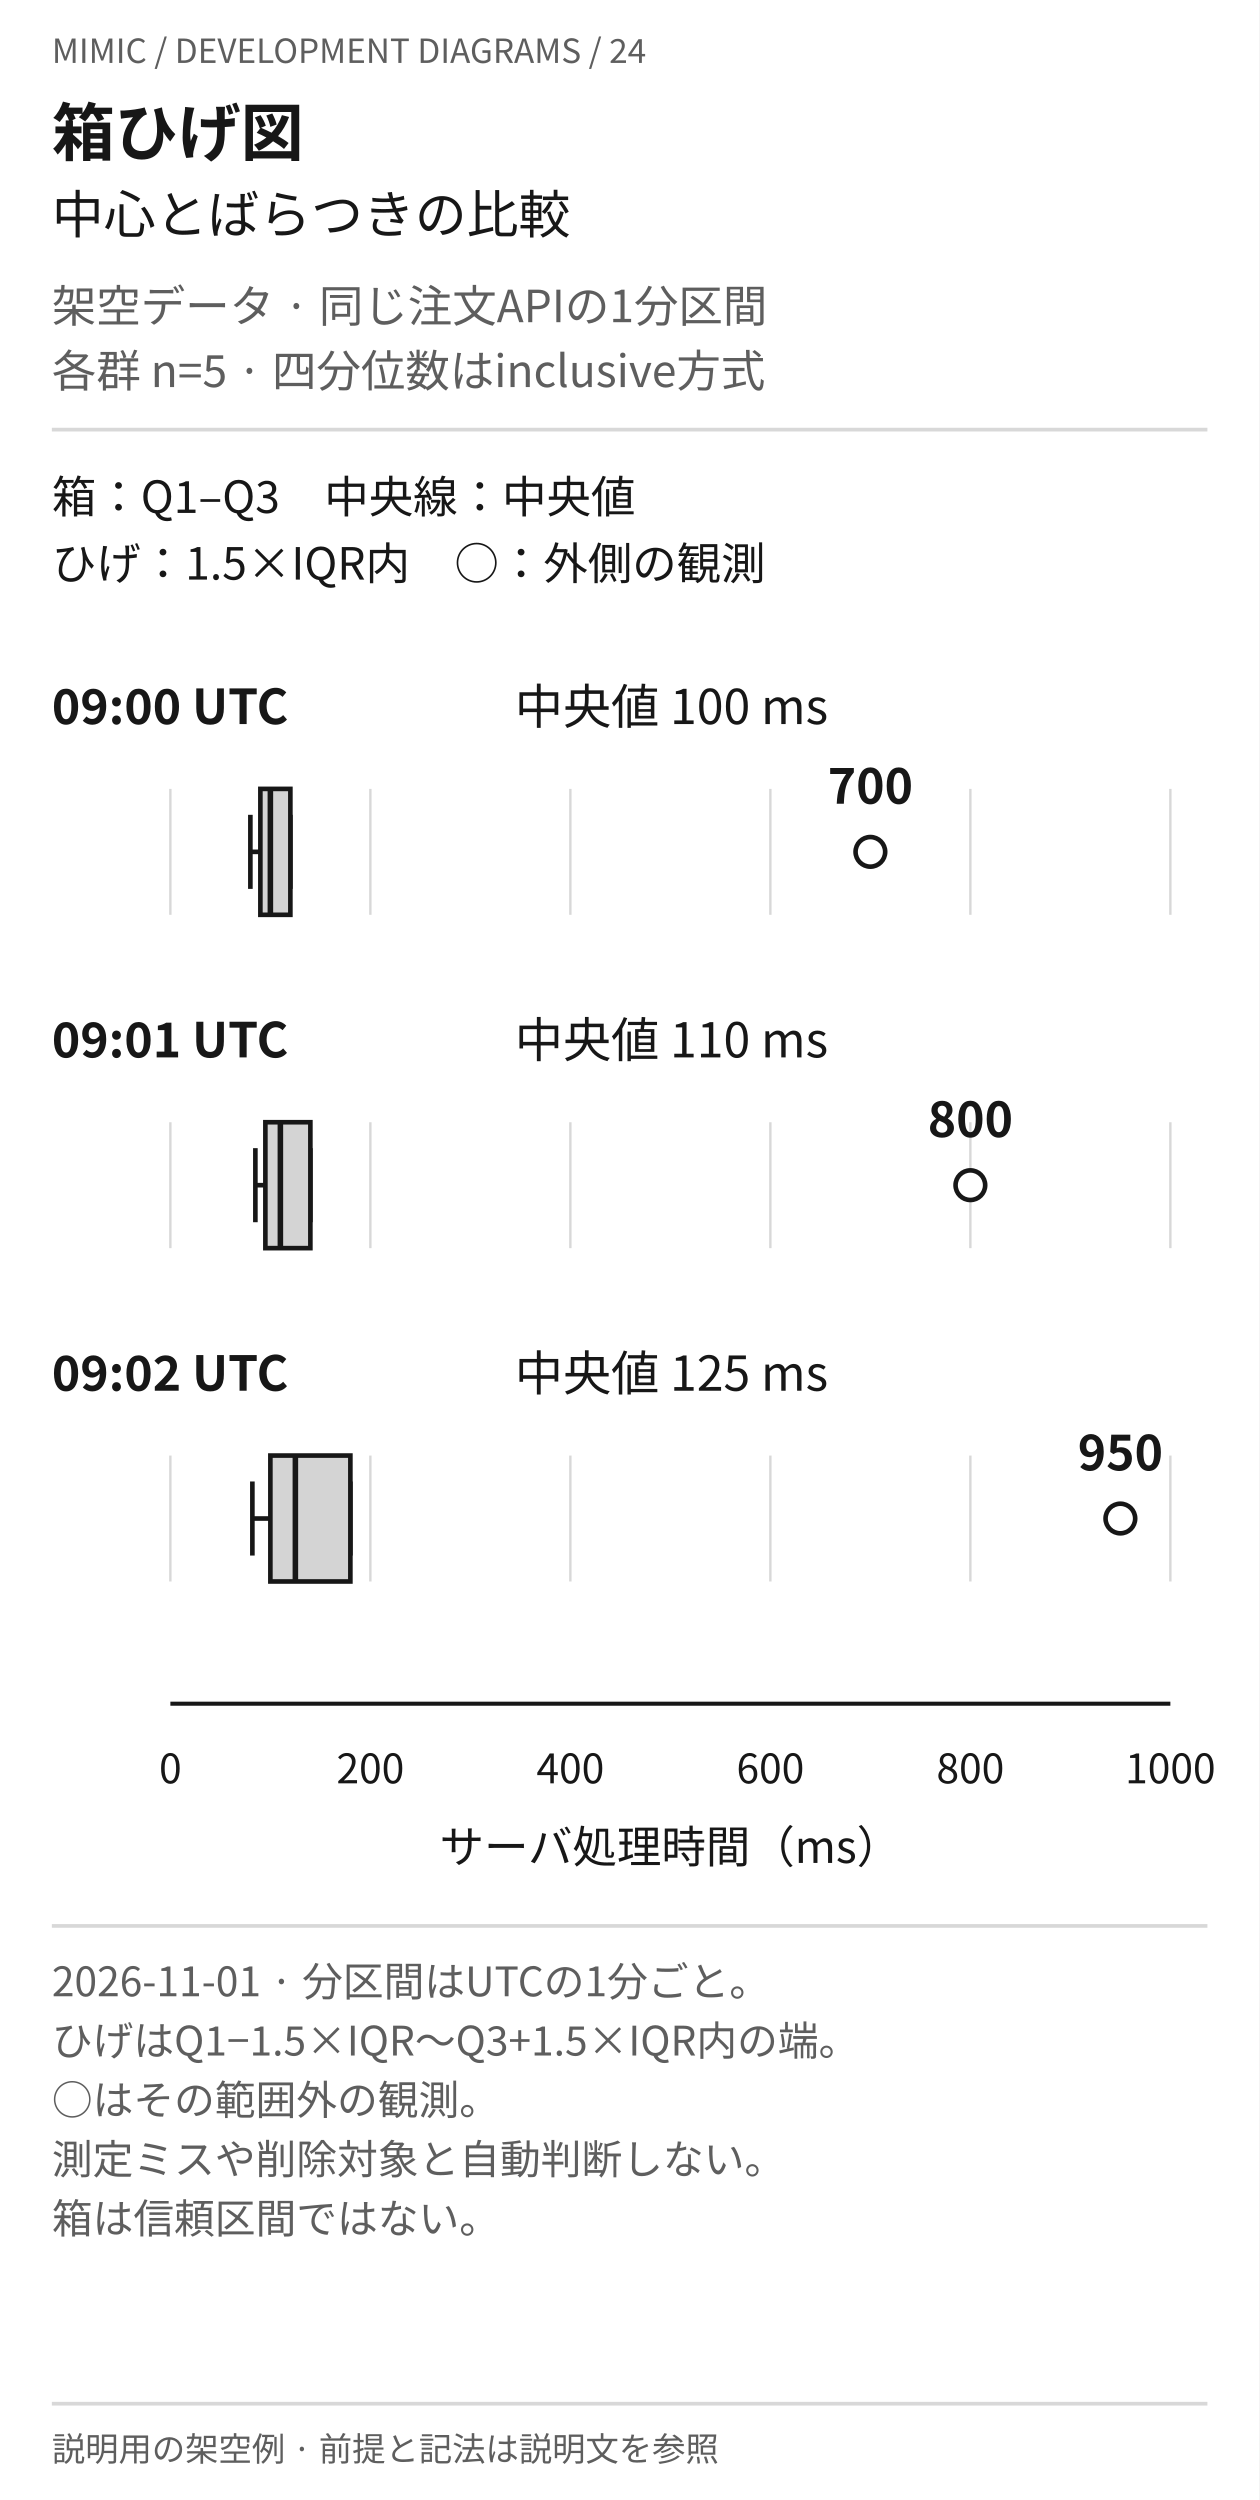
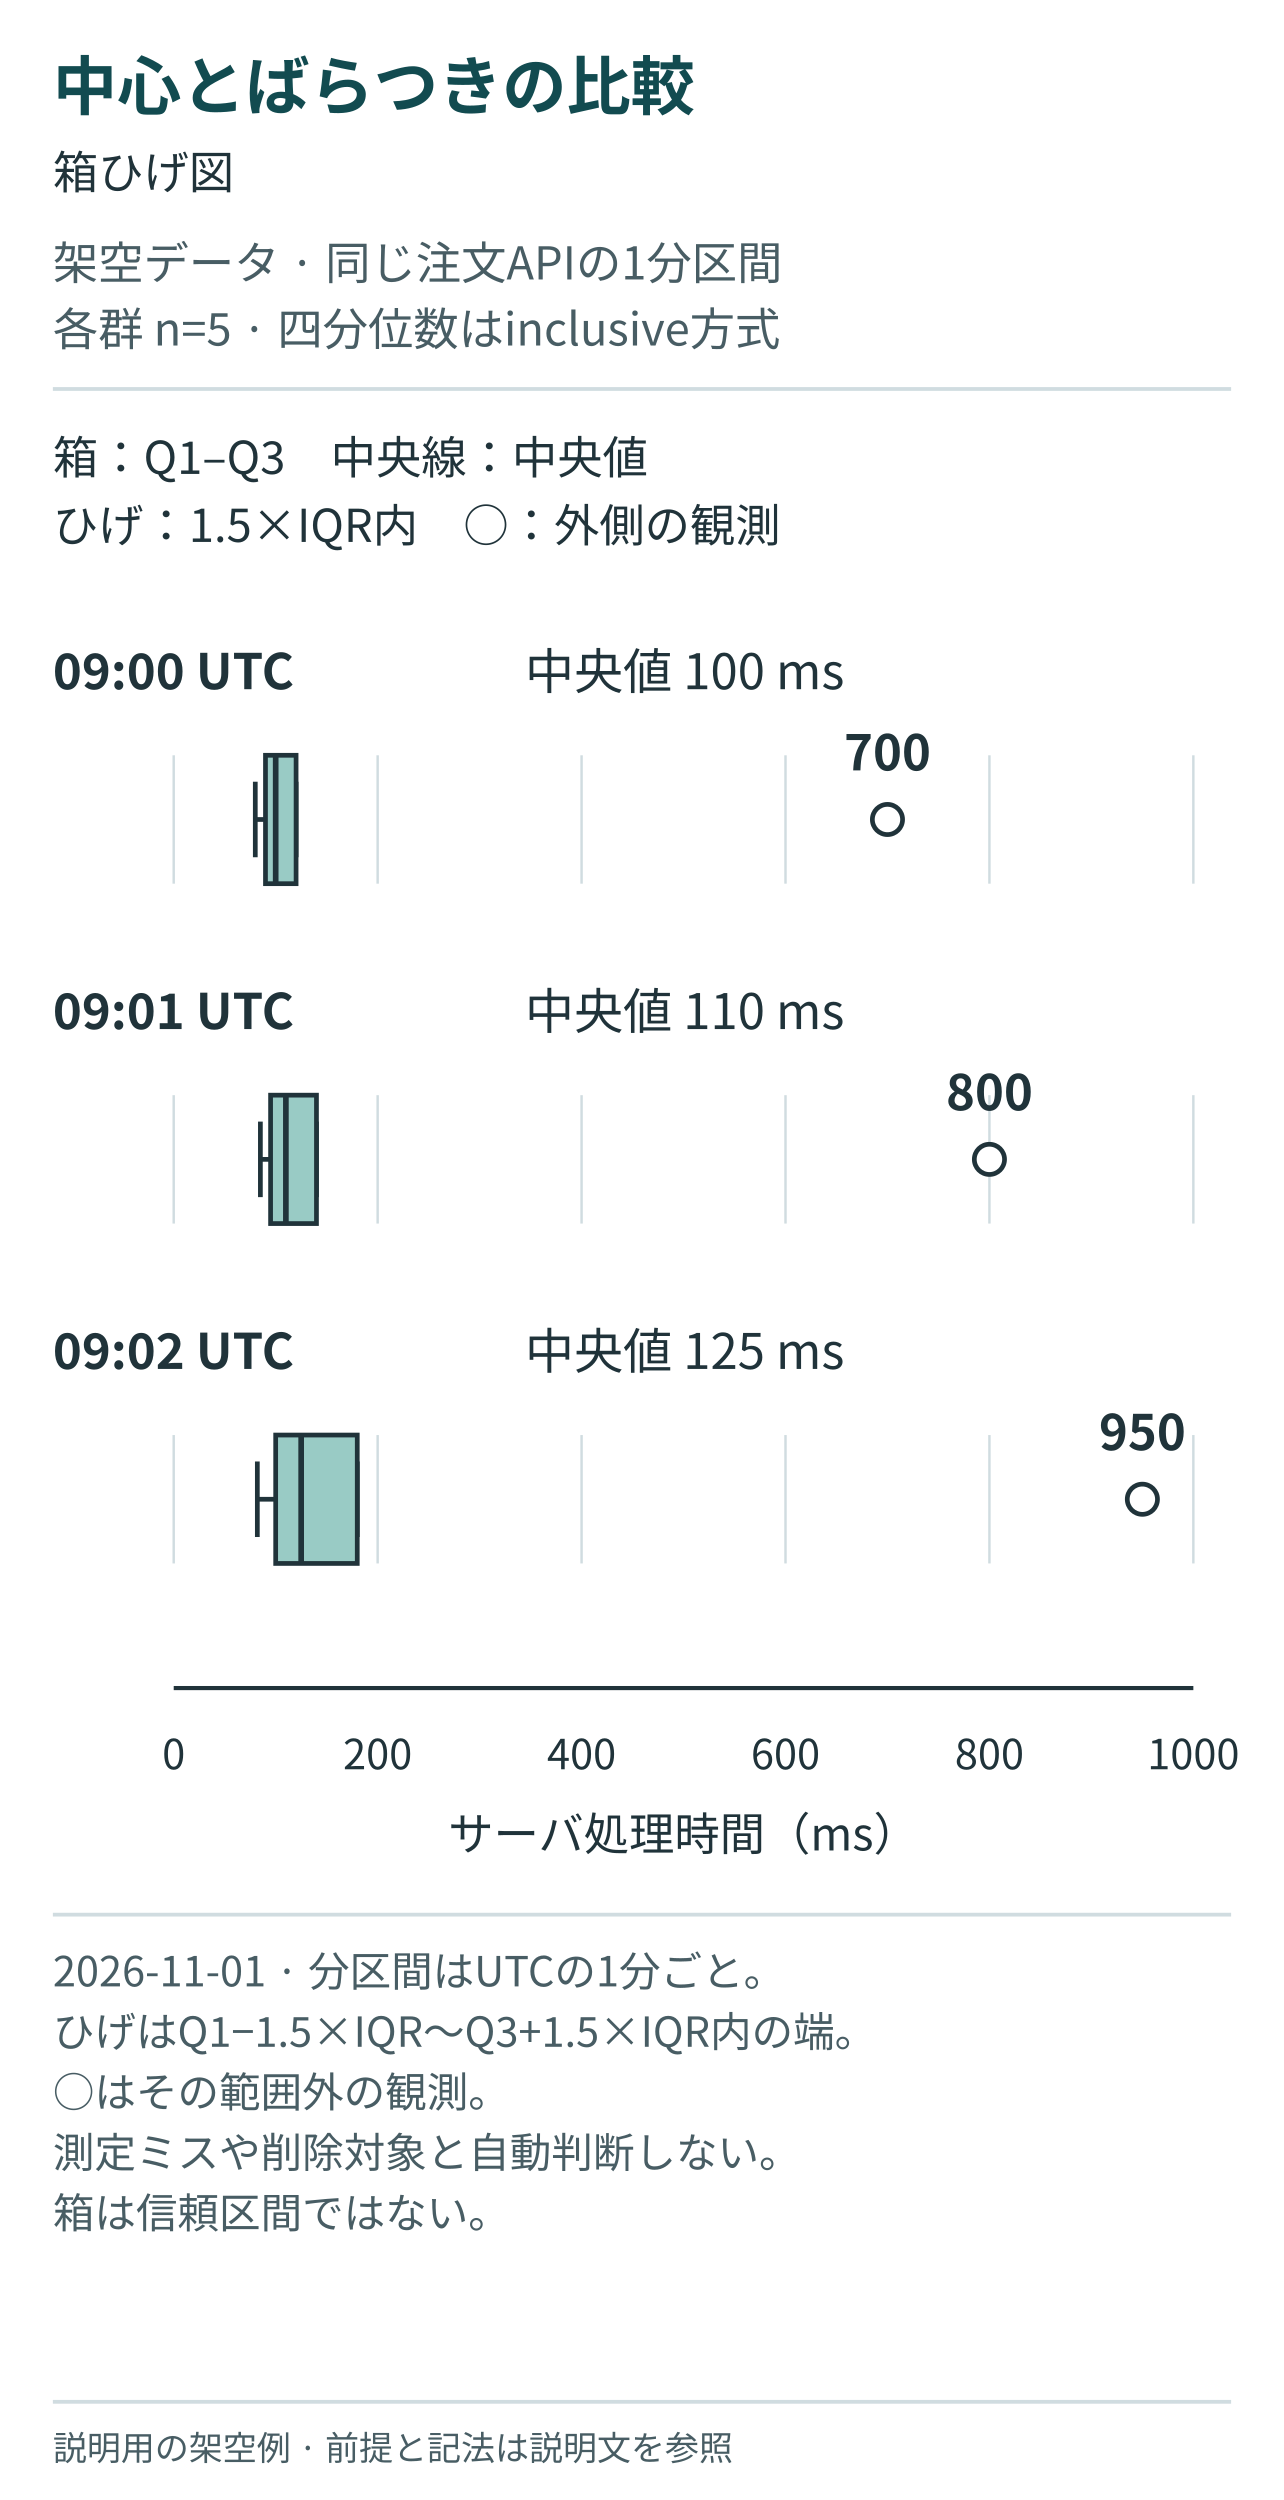
- <svg xmlns="http://www.w3.org/2000/svg" viewBox="0 0 680 1350" role="img" aria-labelledby="title desc">
+ <svg xmlns="http://www.w3.org/2000/svg" viewBox="0 26 680 1324" role="img" aria-labelledby="title desc">
  <rect x="0" y="0" width="680" height="1350" fill="#ffffff" stroke="none" stroke-width="2" />
-   <text x="28" y="34" fill="#5e5e5e" font-family="Noto Sans CJK JP, sans-serif" font-size="18" font-weight="400" text-anchor="start">MIMIC / DEVELOPMENT DIAGRAMS / 24</text>
-   <text x="28" y="84" fill="#171717" font-family="Noto Sans CJK JP, sans-serif" font-size="34" font-weight="600" text-anchor="start">箱ひげ図</text>
-   <text x="28" y="126" fill="#171717" font-family="Noto Sans CJK JP, sans-serif" font-size="28" font-weight="500" text-anchor="start">中心とばらつきの比較</text>
-   <text x="28" y="174" fill="#5e5e5e" font-family="Noto Sans CJK JP, sans-serif" font-size="24" font-weight="400" text-anchor="start">架空データ · 同じ注文APIの1分区間</text>
-   <text x="28" y="209" fill="#5e5e5e" font-family="Noto Sans CJK JP, sans-serif" font-size="24" font-weight="400" text-anchor="start">各群 n=5 · 四分位数はinclusive方式</text>
-   <line x1="28" y1="232" x2="652" y2="232" stroke="#d8d8d8" stroke-width="2" />
-   <line x1="28" y1="1298" x2="652" y2="1298" stroke="#d8d8d8" stroke-width="2" />
-   <text x="28" y="1329" fill="#5e5e5e" font-family="Noto Sans CJK JP, sans-serif" font-size="18" font-weight="400" text-anchor="start">説明用の架空例 · 前提と記法は説明文を参照</text>
-   <text x="28" y="277" fill="#171717" font-family="Noto Sans CJK JP, sans-serif" font-size="24" font-weight="400" text-anchor="start">箱：Q1–Q3　中央線：中央値</text>
-   <text x="28" y="313" fill="#171717" font-family="Noto Sans CJK JP, sans-serif" font-size="24" font-weight="400" text-anchor="start">ひげ：1.5×IQR内　○：外側の観測</text>
-   <line x1="92.0" y1="426" x2="92.0" y2="494" stroke="#d8d8d8" stroke-width="1.3" />
-   <line x1="92.0" y1="606" x2="92.0" y2="674" stroke="#d8d8d8" stroke-width="1.3" />
-   <line x1="92.0" y1="786" x2="92.0" y2="854" stroke="#d8d8d8" stroke-width="1.3" />
-   <text x="92.0" y="963" fill="#171717" font-family="Noto Sans CJK JP, sans-serif" font-size="22" font-weight="400" text-anchor="middle">0</text>
-   <line x1="200.0" y1="426" x2="200.0" y2="494" stroke="#d8d8d8" stroke-width="1.3" />
-   <line x1="200.0" y1="606" x2="200.0" y2="674" stroke="#d8d8d8" stroke-width="1.3" />
-   <line x1="200.0" y1="786" x2="200.0" y2="854" stroke="#d8d8d8" stroke-width="1.3" />
-   <text x="200.0" y="963" fill="#171717" font-family="Noto Sans CJK JP, sans-serif" font-size="22" font-weight="400" text-anchor="middle">200</text>
-   <line x1="308.0" y1="426" x2="308.0" y2="494" stroke="#d8d8d8" stroke-width="1.3" />
-   <line x1="308.0" y1="606" x2="308.0" y2="674" stroke="#d8d8d8" stroke-width="1.3" />
-   <line x1="308.0" y1="786" x2="308.0" y2="854" stroke="#d8d8d8" stroke-width="1.3" />
-   <text x="308.0" y="963" fill="#171717" font-family="Noto Sans CJK JP, sans-serif" font-size="22" font-weight="400" text-anchor="middle">400</text>
-   <line x1="416.0" y1="426" x2="416.0" y2="494" stroke="#d8d8d8" stroke-width="1.3" />
-   <line x1="416.0" y1="606" x2="416.0" y2="674" stroke="#d8d8d8" stroke-width="1.3" />
-   <line x1="416.0" y1="786" x2="416.0" y2="854" stroke="#d8d8d8" stroke-width="1.3" />
-   <text x="416.0" y="963" fill="#171717" font-family="Noto Sans CJK JP, sans-serif" font-size="22" font-weight="400" text-anchor="middle">600</text>
-   <line x1="524.0" y1="426" x2="524.0" y2="494" stroke="#d8d8d8" stroke-width="1.3" />
-   <line x1="524.0" y1="606" x2="524.0" y2="674" stroke="#d8d8d8" stroke-width="1.3" />
-   <line x1="524.0" y1="786" x2="524.0" y2="854" stroke="#d8d8d8" stroke-width="1.3" />
-   <text x="524.0" y="963" fill="#171717" font-family="Noto Sans CJK JP, sans-serif" font-size="22" font-weight="400" text-anchor="middle">800</text>
-   <line x1="632.0" y1="426" x2="632.0" y2="494" stroke="#d8d8d8" stroke-width="1.3" />
-   <line x1="632.0" y1="606" x2="632.0" y2="674" stroke="#d8d8d8" stroke-width="1.3" />
-   <line x1="632.0" y1="786" x2="632.0" y2="854" stroke="#d8d8d8" stroke-width="1.3" />
-   <text x="632.0" y="963" fill="#171717" font-family="Noto Sans CJK JP, sans-serif" font-size="22" font-weight="400" text-anchor="middle">1000</text>
-   <line x1="92" y1="920" x2="632" y2="920" stroke="#171717" stroke-width="2.2" />
-   <text x="362" y="1006" fill="#171717" font-family="Noto Sans CJK JP, sans-serif" font-size="24" font-weight="400" text-anchor="middle">サーバ処理時間（ms）</text>
-   <text x="28" y="391" fill="#171717" font-family="Noto Sans CJK JP, sans-serif" font-size="26" font-weight="600" text-anchor="start">09:00 UTC</text>
-   <text x="278" y="391" fill="#171717" font-family="Noto Sans CJK JP, sans-serif" font-size="26" font-weight="400" text-anchor="start">中央値 100 ms</text>
-   <line x1="135.2" y1="460" x2="156.8" y2="460" stroke="#171717" stroke-width="2.5" />
-   <line x1="135.2" y1="440" x2="135.2" y2="480" stroke="#171717" stroke-width="2.5" />
-   <line x1="156.8" y1="440" x2="156.8" y2="480" stroke="#171717" stroke-width="2.5" />
-   <rect x="140.6" y="426" width="16.2" height="68" fill="#d4d4d4" stroke="#171717" stroke-width="2.5" />
-   <line x1="146.0" y1="426" x2="146.0" y2="494" stroke="#171717" stroke-width="3" />
-   <circle cx="470.0" cy="460" r="8" fill="#ffffff" stroke="#171717" stroke-width="2.5" />
-   <text x="470.0" y="434" fill="#171717" font-family="Noto Sans CJK JP, sans-serif" font-size="26" font-weight="600" text-anchor="middle">700</text>
-   <text x="28" y="571" fill="#171717" font-family="Noto Sans CJK JP, sans-serif" font-size="26" font-weight="600" text-anchor="start">09:01 UTC</text>
-   <text x="278" y="571" fill="#171717" font-family="Noto Sans CJK JP, sans-serif" font-size="26" font-weight="400" text-anchor="start">中央値 110 ms</text>
-   <line x1="137.9" y1="640" x2="167.6" y2="640" stroke="#171717" stroke-width="2.5" />
-   <line x1="137.9" y1="620" x2="137.9" y2="660" stroke="#171717" stroke-width="2.5" />
-   <line x1="167.6" y1="620" x2="167.6" y2="660" stroke="#171717" stroke-width="2.5" />
-   <rect x="143.3" y="606" width="24.3" height="68" fill="#d4d4d4" stroke="#171717" stroke-width="2.5" />
-   <line x1="151.4" y1="606" x2="151.4" y2="674" stroke="#171717" stroke-width="3" />
-   <circle cx="524.0" cy="640" r="8" fill="#ffffff" stroke="#171717" stroke-width="2.5" />
-   <text x="524.0" y="614" fill="#171717" font-family="Noto Sans CJK JP, sans-serif" font-size="26" font-weight="600" text-anchor="middle">800</text>
-   <text x="28" y="751" fill="#171717" font-family="Noto Sans CJK JP, sans-serif" font-size="26" font-weight="600" text-anchor="start">09:02 UTC</text>
-   <text x="278" y="751" fill="#171717" font-family="Noto Sans CJK JP, sans-serif" font-size="26" font-weight="400" text-anchor="start">中央値 125 ms</text>
-   <line x1="136.28" y1="820" x2="189.2" y2="820" stroke="#171717" stroke-width="2.5" />
-   <line x1="136.28" y1="800" x2="136.28" y2="840" stroke="#171717" stroke-width="2.5" />
-   <line x1="189.2" y1="800" x2="189.2" y2="840" stroke="#171717" stroke-width="2.5" />
-   <rect x="146.0" y="786" width="43.2" height="68" fill="#d4d4d4" stroke="#171717" stroke-width="2.5" />
-   <line x1="159.5" y1="786" x2="159.5" y2="854" stroke="#171717" stroke-width="3" />
-   <circle cx="605.0" cy="820" r="8" fill="#ffffff" stroke="#171717" stroke-width="2.5" />
-   <text x="605.0" y="794" fill="#171717" font-family="Noto Sans CJK JP, sans-serif" font-size="26" font-weight="600" text-anchor="middle">950</text>
-   <line x1="28" y1="1040" x2="652" y2="1040" stroke="#d8d8d8" stroke-width="2" />
-   <text x="28" y="1078" fill="#5e5e5e" font-family="Noto Sans CJK JP, sans-serif" font-size="22" font-weight="400" text-anchor="start">2026-11-01 · 分区間はUTCの1分ごと。</text>
-   <text x="28" y="1110" fill="#5e5e5e" font-family="Noto Sans CJK JP, sans-serif" font-size="22" font-weight="400" text-anchor="start">ひげはQ1−1.5×IQR〜Q3+1.5×IQR内の端。</text>
-   <text x="28" y="1142" fill="#5e5e5e" font-family="Noto Sans CJK JP, sans-serif" font-size="22" font-weight="400" text-anchor="start">○はその範囲外の観測。</text>
-   <text x="28" y="1174" fill="#5e5e5e" font-family="Noto Sans CJK JP, sans-serif" font-size="22" font-weight="400" text-anchor="start">測定ミスや削除対象と自動判断しない。</text>
-   <text x="28" y="1206" fill="#5e5e5e" font-family="Noto Sans CJK JP, sans-serif" font-size="22" font-weight="400" text-anchor="start">箱は信頼区間ではない。</text>
+   <text x="28" y="84" fill="#124b50" font-family="Noto Sans CJK JP, sans-serif" font-size="34" font-weight="700" text-anchor="start">中心とばらつきの比較</text>
+   <text x="28" y="126" fill="#20333a" font-family="Noto Sans CJK JP, sans-serif" font-size="24" font-weight="500" text-anchor="start">箱ひげ図</text>
+   <text x="28" y="174" fill="#485d64" font-family="Noto Sans CJK JP, sans-serif" font-size="24" font-weight="400" text-anchor="start">架空データ · 同じ注文APIの1分区間</text>
+   <text x="28" y="209" fill="#485d64" font-family="Noto Sans CJK JP, sans-serif" font-size="24" font-weight="400" text-anchor="start">各群 n=5 · 四分位数はinclusive方式</text>
+   <line x1="28" y1="232" x2="652" y2="232" stroke="#d0dce0" stroke-width="2" />
+   <line x1="28" y1="1298" x2="652" y2="1298" stroke="#d0dce0" stroke-width="2" />
+   <text x="28" y="1329" fill="#485d64" font-family="Noto Sans CJK JP, sans-serif" font-size="18" font-weight="400" text-anchor="start">説明用の架空例 · 前提と記法は説明文を参照</text>
+   <text x="28" y="277" fill="#20333a" font-family="Noto Sans CJK JP, sans-serif" font-size="24" font-weight="400" text-anchor="start">箱：Q1–Q3　中央線：中央値</text>
+   <text x="28" y="313" fill="#20333a" font-family="Noto Sans CJK JP, sans-serif" font-size="24" font-weight="400" text-anchor="start">ひげ：1.5×IQR内　○：外側の観測</text>
+   <line x1="92.0" y1="426" x2="92.0" y2="494" stroke="#d0dce0" stroke-width="1.3" />
+   <line x1="92.0" y1="606" x2="92.0" y2="674" stroke="#d0dce0" stroke-width="1.3" />
+   <line x1="92.0" y1="786" x2="92.0" y2="854" stroke="#d0dce0" stroke-width="1.3" />
+   <text x="92.0" y="963" fill="#20333a" font-family="Noto Sans CJK JP, sans-serif" font-size="22" font-weight="400" text-anchor="middle">0</text>
+   <line x1="200.0" y1="426" x2="200.0" y2="494" stroke="#d0dce0" stroke-width="1.3" />
+   <line x1="200.0" y1="606" x2="200.0" y2="674" stroke="#d0dce0" stroke-width="1.3" />
+   <line x1="200.0" y1="786" x2="200.0" y2="854" stroke="#d0dce0" stroke-width="1.3" />
+   <text x="200.0" y="963" fill="#20333a" font-family="Noto Sans CJK JP, sans-serif" font-size="22" font-weight="400" text-anchor="middle">200</text>
+   <line x1="308.0" y1="426" x2="308.0" y2="494" stroke="#d0dce0" stroke-width="1.3" />
+   <line x1="308.0" y1="606" x2="308.0" y2="674" stroke="#d0dce0" stroke-width="1.3" />
+   <line x1="308.0" y1="786" x2="308.0" y2="854" stroke="#d0dce0" stroke-width="1.3" />
+   <text x="308.0" y="963" fill="#20333a" font-family="Noto Sans CJK JP, sans-serif" font-size="22" font-weight="400" text-anchor="middle">400</text>
+   <line x1="416.0" y1="426" x2="416.0" y2="494" stroke="#d0dce0" stroke-width="1.3" />
+   <line x1="416.0" y1="606" x2="416.0" y2="674" stroke="#d0dce0" stroke-width="1.3" />
+   <line x1="416.0" y1="786" x2="416.0" y2="854" stroke="#d0dce0" stroke-width="1.3" />
+   <text x="416.0" y="963" fill="#20333a" font-family="Noto Sans CJK JP, sans-serif" font-size="22" font-weight="400" text-anchor="middle">600</text>
+   <line x1="524.0" y1="426" x2="524.0" y2="494" stroke="#d0dce0" stroke-width="1.3" />
+   <line x1="524.0" y1="606" x2="524.0" y2="674" stroke="#d0dce0" stroke-width="1.3" />
+   <line x1="524.0" y1="786" x2="524.0" y2="854" stroke="#d0dce0" stroke-width="1.3" />
+   <text x="524.0" y="963" fill="#20333a" font-family="Noto Sans CJK JP, sans-serif" font-size="22" font-weight="400" text-anchor="middle">800</text>
+   <line x1="632.0" y1="426" x2="632.0" y2="494" stroke="#d0dce0" stroke-width="1.3" />
+   <line x1="632.0" y1="606" x2="632.0" y2="674" stroke="#d0dce0" stroke-width="1.3" />
+   <line x1="632.0" y1="786" x2="632.0" y2="854" stroke="#d0dce0" stroke-width="1.3" />
+   <text x="632.0" y="963" fill="#20333a" font-family="Noto Sans CJK JP, sans-serif" font-size="22" font-weight="400" text-anchor="middle">1000</text>
+   <line x1="92" y1="920" x2="632" y2="920" stroke="#20333a" stroke-width="2.2" />
+   <text x="362" y="1006" fill="#20333a" font-family="Noto Sans CJK JP, sans-serif" font-size="24" font-weight="400" text-anchor="middle">サーバ処理時間（ms）</text>
+   <text x="28" y="391" fill="#20333a" font-family="Noto Sans CJK JP, sans-serif" font-size="26" font-weight="600" text-anchor="start">09:00 UTC</text>
+   <text x="278" y="391" fill="#20333a" font-family="Noto Sans CJK JP, sans-serif" font-size="26" font-weight="400" text-anchor="start">中央値 100 ms</text>
+   <line x1="135.2" y1="460" x2="156.8" y2="460" stroke="#20333a" stroke-width="2.5" />
+   <line x1="135.2" y1="440" x2="135.2" y2="480" stroke="#20333a" stroke-width="2.5" />
+   <line x1="156.8" y1="440" x2="156.8" y2="480" stroke="#20333a" stroke-width="2.5" />
+   <rect x="140.6" y="426" width="16.2" height="68" fill="#99cbc5" stroke="#20333a" stroke-width="2.5" />
+   <line x1="146.0" y1="426" x2="146.0" y2="494" stroke="#20333a" stroke-width="3" />
+   <circle cx="470.0" cy="460" r="8" fill="#ffffff" stroke="#20333a" stroke-width="2.5" />
+   <text x="470.0" y="434" fill="#20333a" font-family="Noto Sans CJK JP, sans-serif" font-size="26" font-weight="600" text-anchor="middle">700</text>
+   <text x="28" y="571" fill="#20333a" font-family="Noto Sans CJK JP, sans-serif" font-size="26" font-weight="600" text-anchor="start">09:01 UTC</text>
+   <text x="278" y="571" fill="#20333a" font-family="Noto Sans CJK JP, sans-serif" font-size="26" font-weight="400" text-anchor="start">中央値 110 ms</text>
+   <line x1="137.9" y1="640" x2="167.6" y2="640" stroke="#20333a" stroke-width="2.5" />
+   <line x1="137.9" y1="620" x2="137.9" y2="660" stroke="#20333a" stroke-width="2.5" />
+   <line x1="167.6" y1="620" x2="167.6" y2="660" stroke="#20333a" stroke-width="2.5" />
+   <rect x="143.3" y="606" width="24.3" height="68" fill="#99cbc5" stroke="#20333a" stroke-width="2.5" />
+   <line x1="151.4" y1="606" x2="151.4" y2="674" stroke="#20333a" stroke-width="3" />
+   <circle cx="524.0" cy="640" r="8" fill="#ffffff" stroke="#20333a" stroke-width="2.5" />
+   <text x="524.0" y="614" fill="#20333a" font-family="Noto Sans CJK JP, sans-serif" font-size="26" font-weight="600" text-anchor="middle">800</text>
+   <text x="28" y="751" fill="#20333a" font-family="Noto Sans CJK JP, sans-serif" font-size="26" font-weight="600" text-anchor="start">09:02 UTC</text>
+   <text x="278" y="751" fill="#20333a" font-family="Noto Sans CJK JP, sans-serif" font-size="26" font-weight="400" text-anchor="start">中央値 125 ms</text>
+   <line x1="136.28" y1="820" x2="189.2" y2="820" stroke="#20333a" stroke-width="2.5" />
+   <line x1="136.28" y1="800" x2="136.28" y2="840" stroke="#20333a" stroke-width="2.5" />
+   <line x1="189.2" y1="800" x2="189.2" y2="840" stroke="#20333a" stroke-width="2.5" />
+   <rect x="146.0" y="786" width="43.2" height="68" fill="#99cbc5" stroke="#20333a" stroke-width="2.5" />
+   <line x1="159.5" y1="786" x2="159.5" y2="854" stroke="#20333a" stroke-width="3" />
+   <circle cx="605.0" cy="820" r="8" fill="#ffffff" stroke="#20333a" stroke-width="2.5" />
+   <text x="605.0" y="794" fill="#20333a" font-family="Noto Sans CJK JP, sans-serif" font-size="26" font-weight="600" text-anchor="middle">950</text>
+   <line x1="28" y1="1040" x2="652" y2="1040" stroke="#d0dce0" stroke-width="2" />
+   <text x="28" y="1078" fill="#485d64" font-family="Noto Sans CJK JP, sans-serif" font-size="22" font-weight="400" text-anchor="start">2026-11-01 · 分区間はUTCの1分ごと。</text>
+   <text x="28" y="1110" fill="#485d64" font-family="Noto Sans CJK JP, sans-serif" font-size="22" font-weight="400" text-anchor="start">ひげはQ1−1.5×IQR〜Q3+1.5×IQR内の端。</text>
+   <text x="28" y="1142" fill="#485d64" font-family="Noto Sans CJK JP, sans-serif" font-size="22" font-weight="400" text-anchor="start">○はその範囲外の観測。</text>
+   <text x="28" y="1174" fill="#485d64" font-family="Noto Sans CJK JP, sans-serif" font-size="22" font-weight="400" text-anchor="start">測定ミスや削除対象と自動判断しない。</text>
+   <text x="28" y="1206" fill="#485d64" font-family="Noto Sans CJK JP, sans-serif" font-size="22" font-weight="400" text-anchor="start">箱は信頼区間ではない。</text>
</svg>
